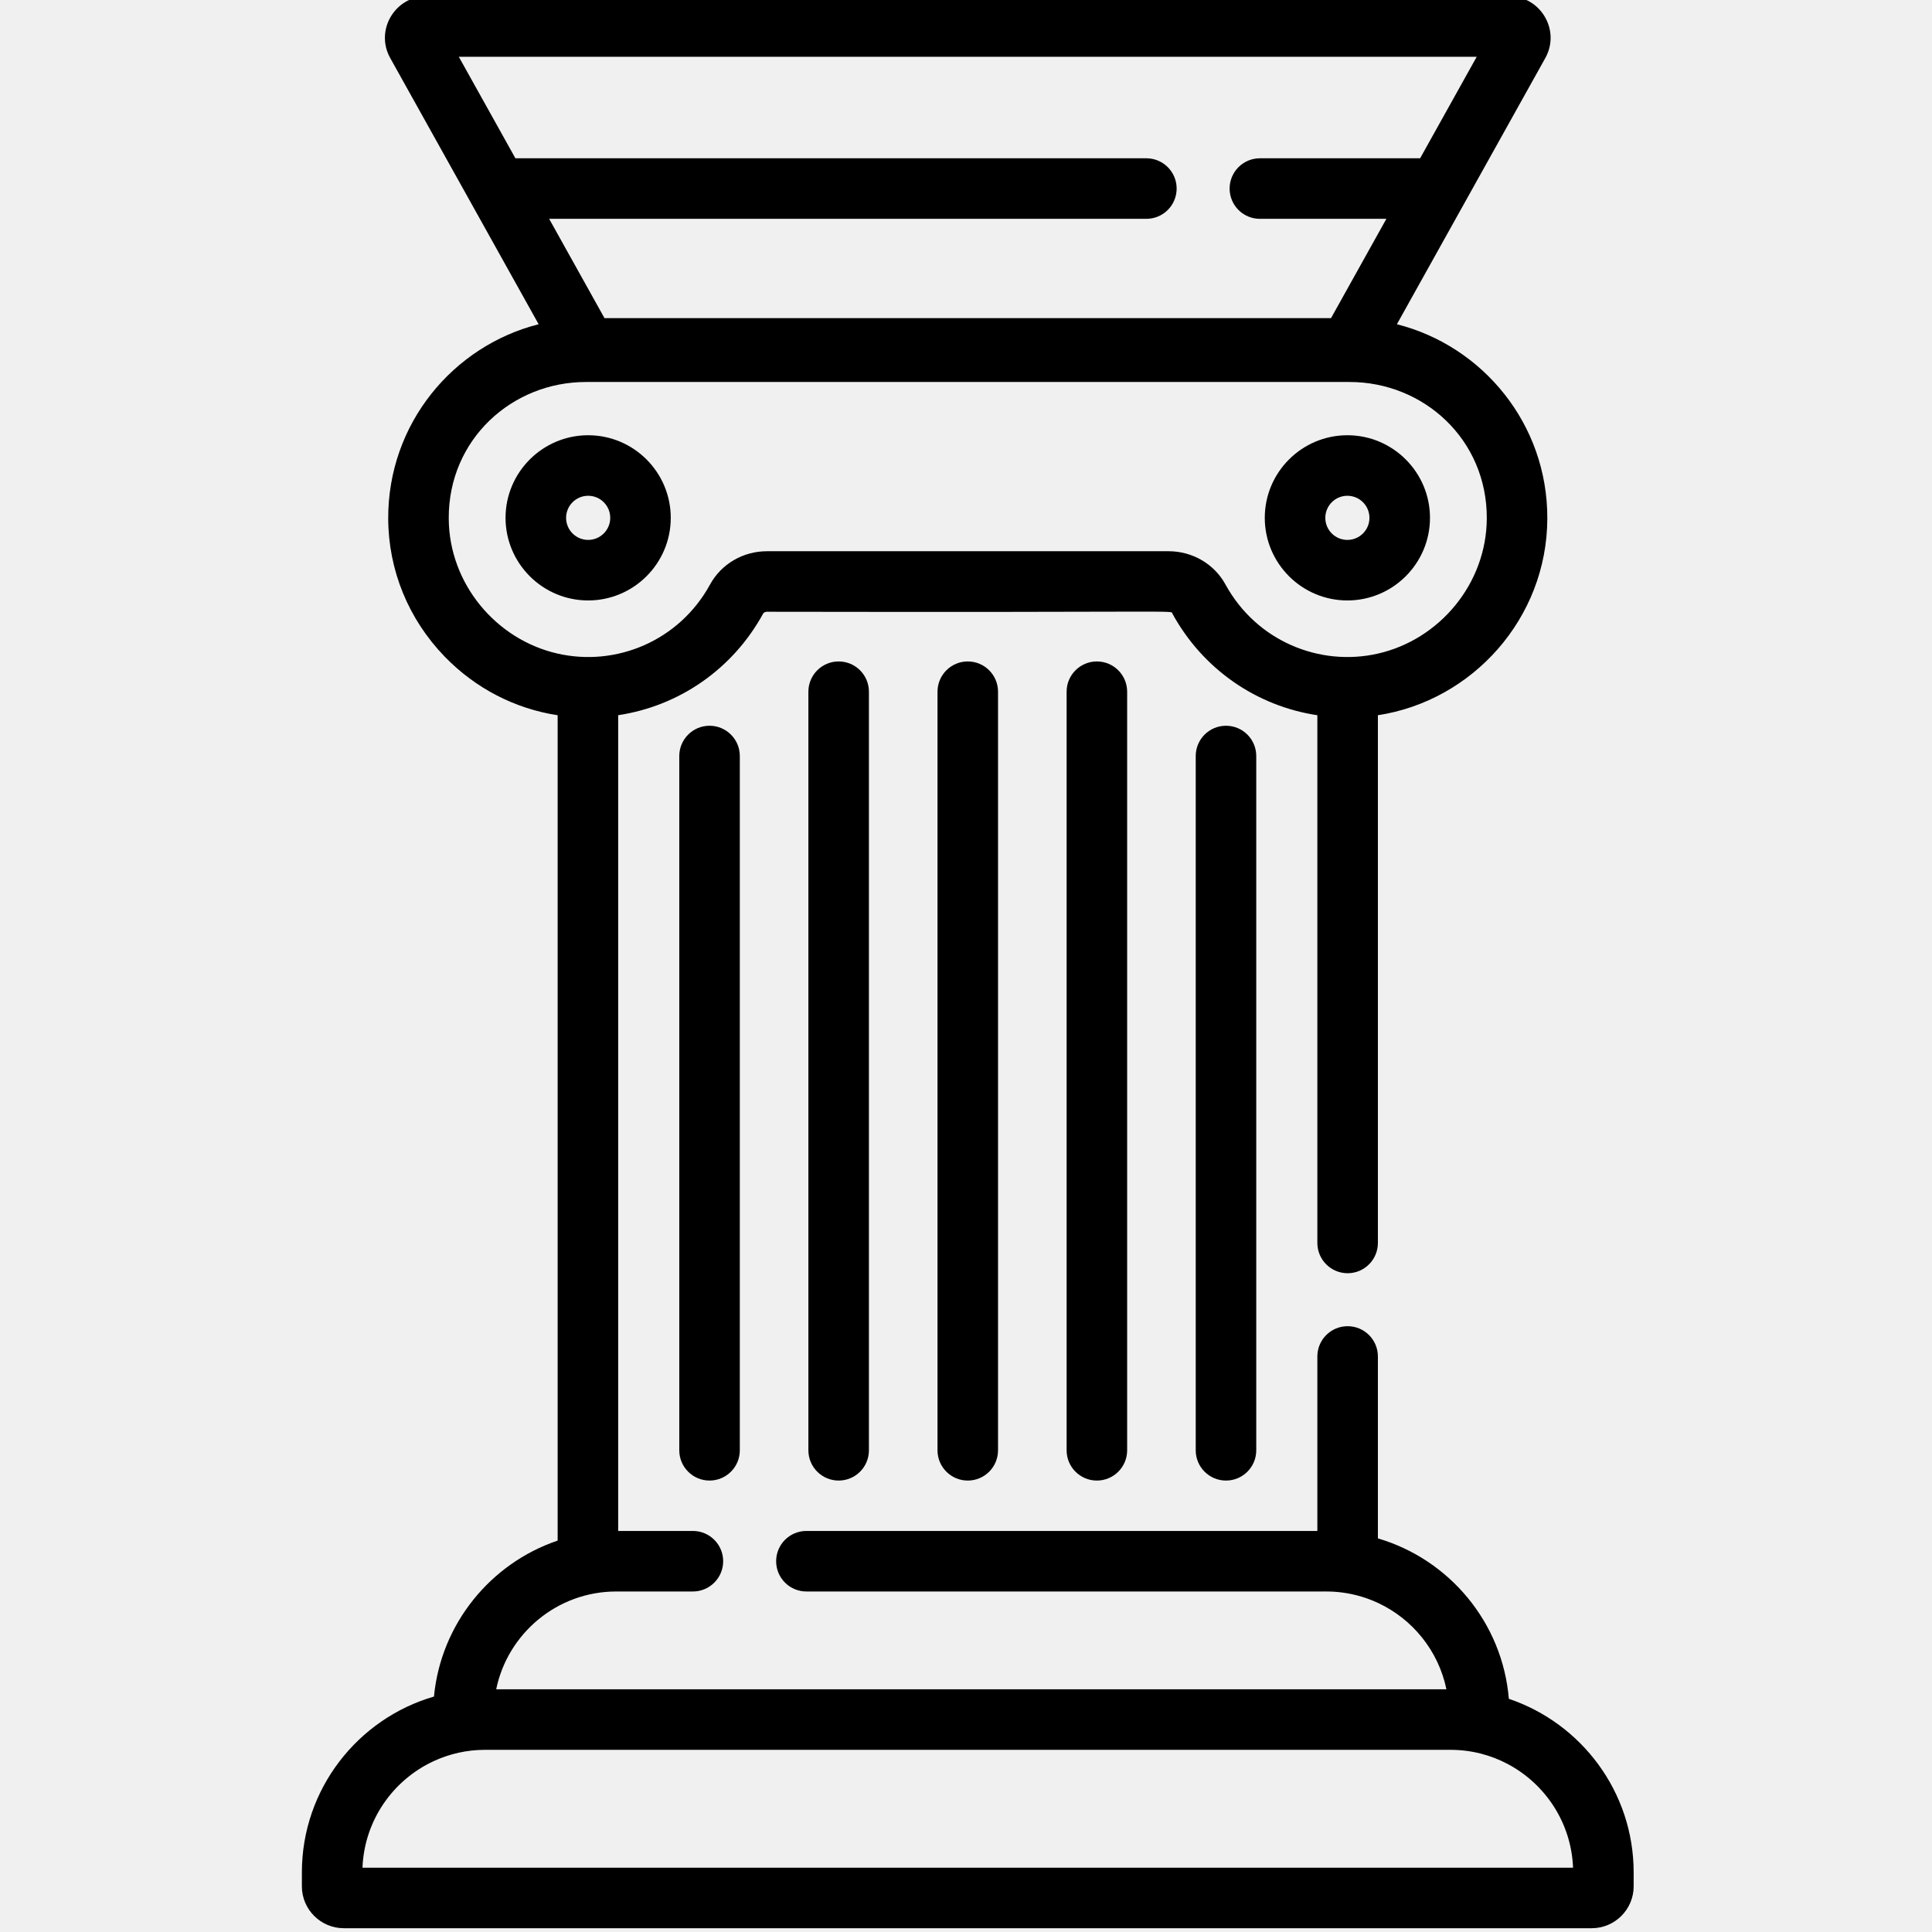
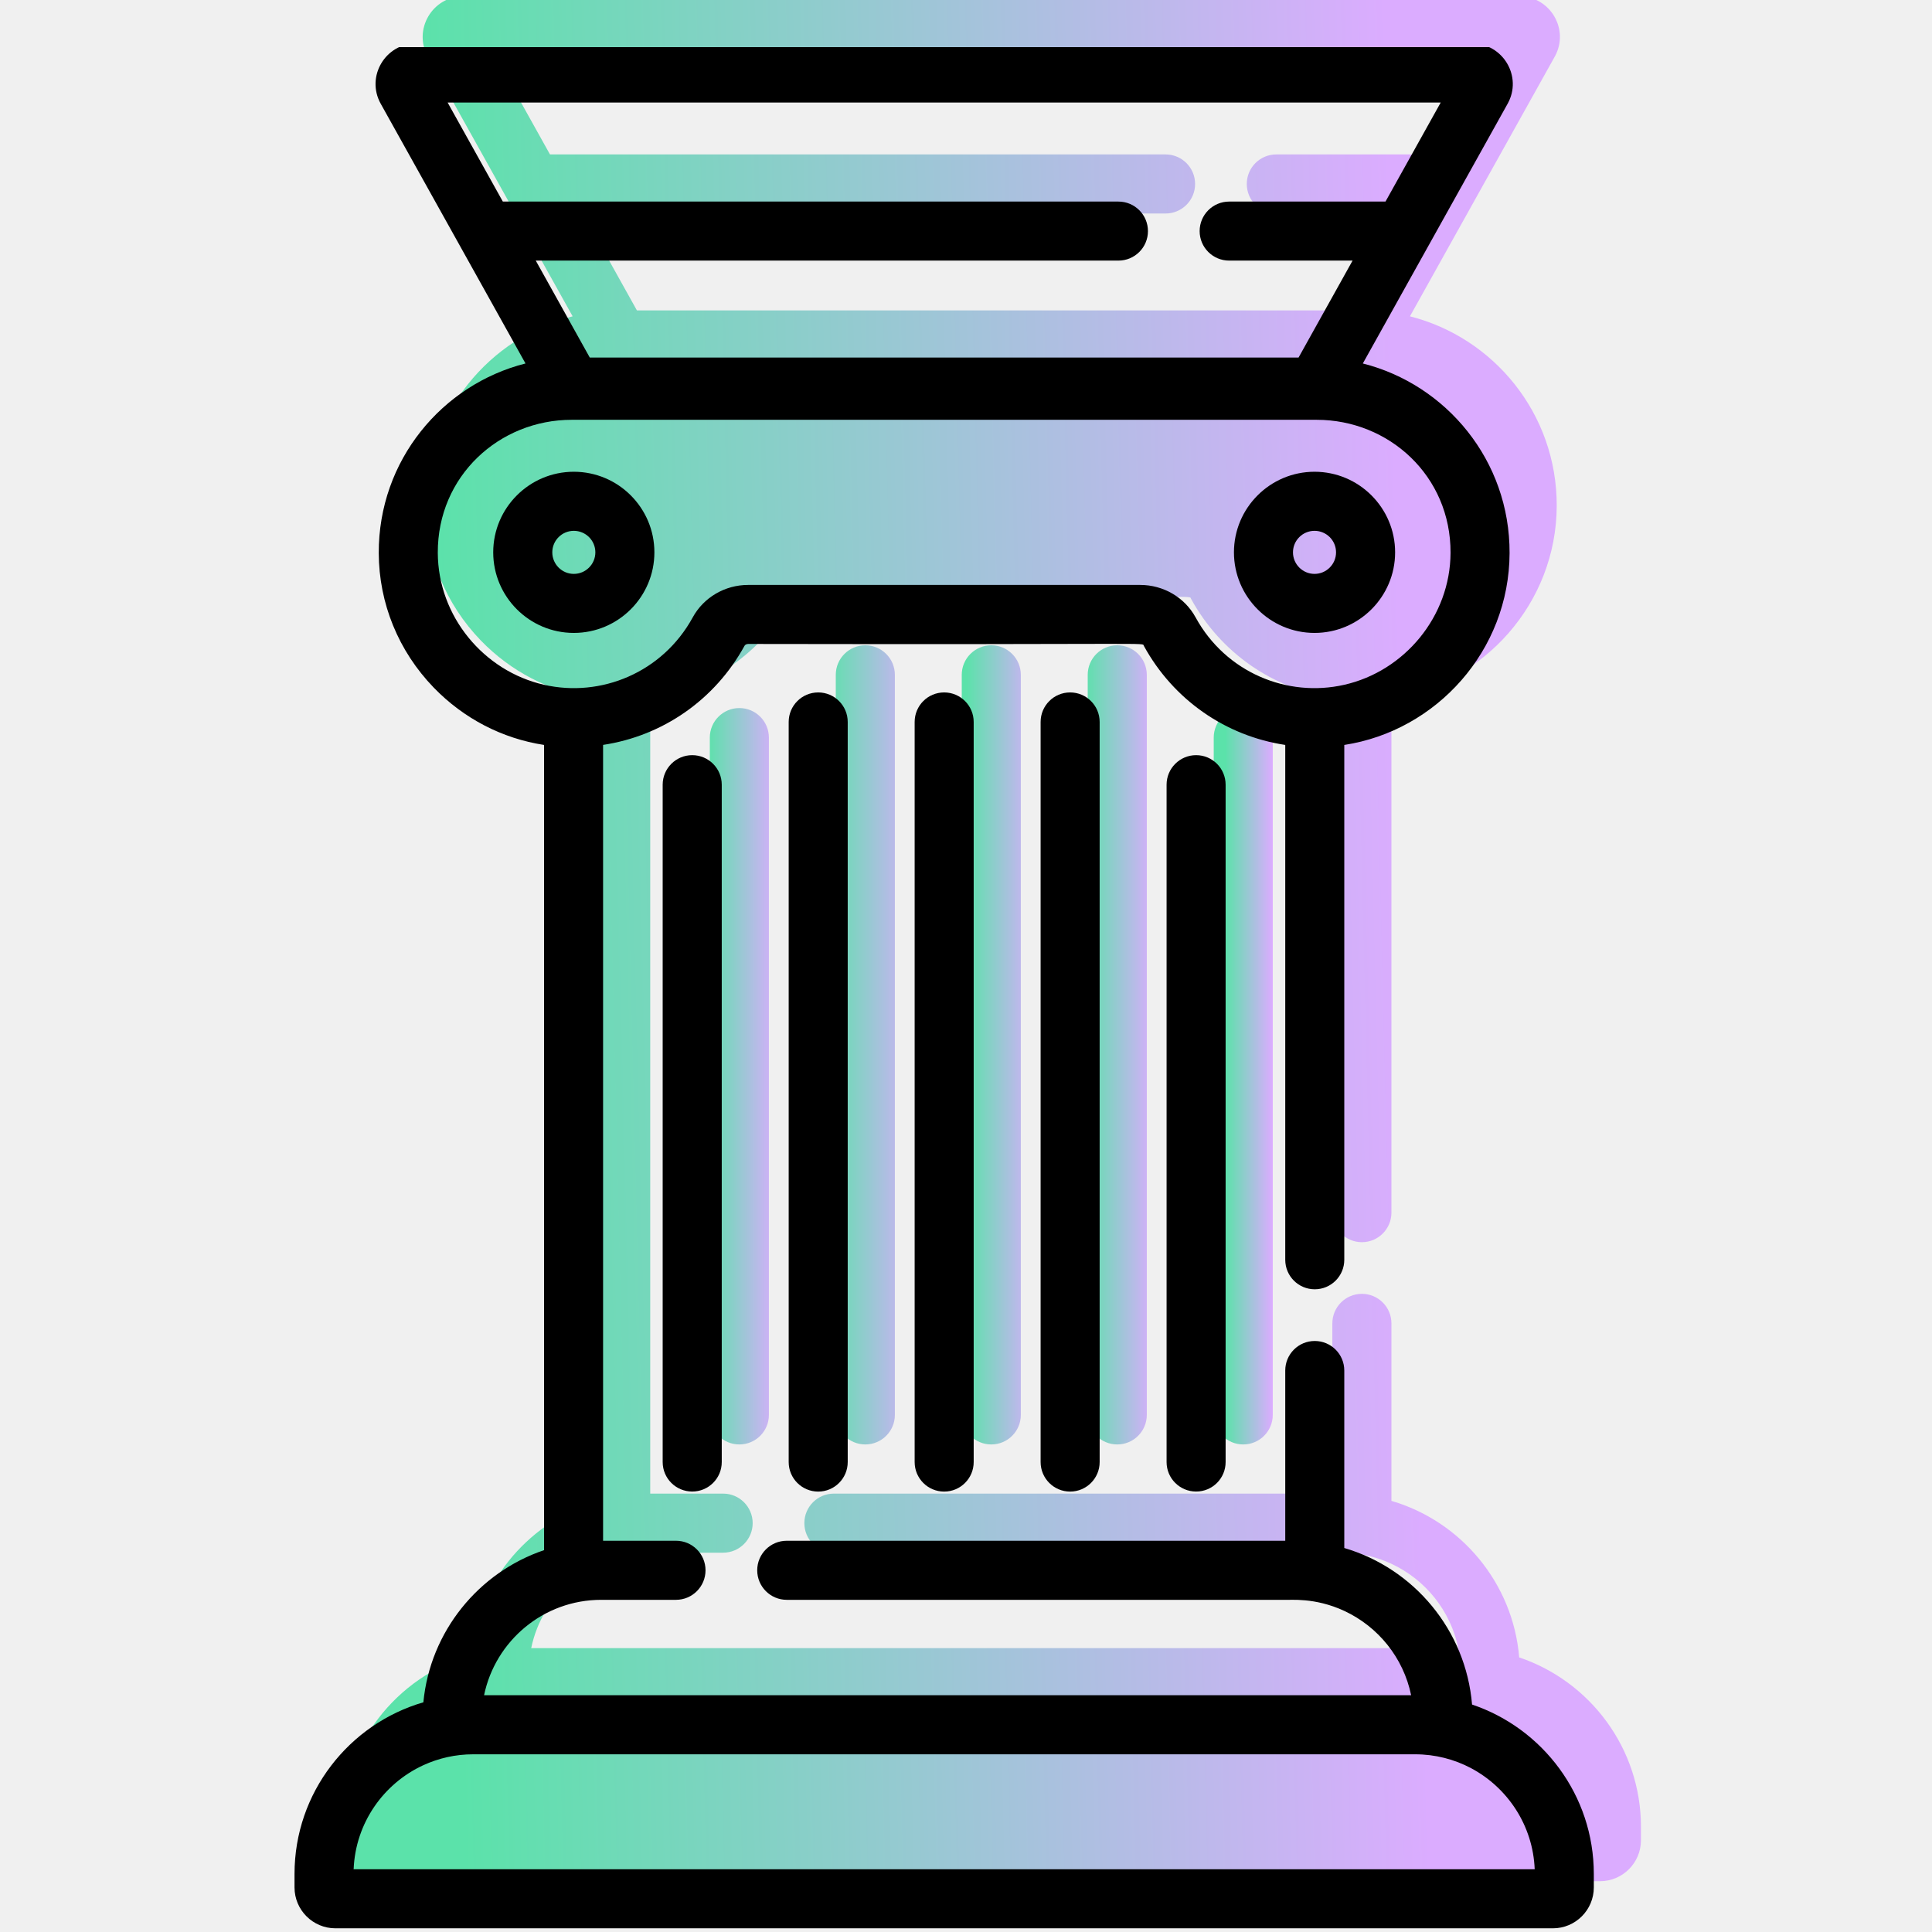
- <svg xmlns="http://www.w3.org/2000/svg" height="511pt" viewBox="-79 1 511 512" width="511pt">
-   <path d="m98.258 138.234c0-12.07-9.816-21.891-21.891-21.891-12.07 0-21.891 9.82-21.891 21.891s9.82 21.891 21.891 21.891c12.074 0 21.891-9.82 21.891-21.891zm-27.738 0c0-3.227 2.625-5.848 5.848-5.848 3.227 0 5.852 2.621 5.852 5.848s-2.625 5.848-5.852 5.848c-3.223 0-5.848-2.621-5.848-5.848zm0 0" />
-   <path d="m277.57 160.125c12.07 0 21.891-9.82 21.891-21.891s-9.82-21.891-21.891-21.891c-12.07 0-21.891 9.82-21.891 21.891s9.82 21.891 21.891 21.891zm0-27.738c3.223 0 5.848 2.621 5.848 5.848s-2.625 5.848-5.848 5.848c-3.227 0-5.848-2.621-5.848-5.848s2.621-5.848 5.848-5.848zm0 0" />
-   <path d="m320.359 451.207c-1.676-20.223-15.812-36.977-34.703-42.52v-48.211c0-4.43-3.59-8.02-8.02-8.02-4.434 0-8.023 3.59-8.023 8.02v46.242h-135.406c-4.434 0-8.023 3.59-8.023 8.023 0 4.43 3.59 8.02 8.023 8.02h135.406c1.27.117 7.984-.73 16.043 3.02 9.195 4.27 16.062 12.723 18.16 22.902h-251.82c3.035-14.766 16.141-25.922 31.824-25.922h20.305c4.422 0 8.023-3.59 8.023-8.02 0-4.434-3.602-8.023-8.023-8.023h-19.801v-216.184c16.16-2.434 30.359-12.203 38.422-26.93.148-.281.559-.48.992-.48 112.555.207 106.957-.449 107.453.48 8.062 14.727 22.262 24.504 38.422 26.941v139.852c0 4.422 3.59 8.02 8.023 8.02 4.43 0 8.02-3.598 8.02-8.02v-139.852c25.008-3.824 44.805-25.605 44.902-52.109.086-25.188-17.254-45.797-39.867-51.508l39.332-70.547c4.105-7.359-1.262-16.383-9.613-16.383h-286.883c-8.359 0-13.715 9.031-9.613 16.383l39.332 70.547c-22.594 5.707-39.953 26.301-39.867 51.508.051 13.656 5.355 26.633 14.941 36.547 8.152 8.422 18.621 13.828 29.961 15.562v218.73c-17.75 6.004-30.934 22.047-32.777 41.328-20.195 5.867-35.004 24.535-35.004 46.617v3.668c0 6.125 4.984 11.109 11.109 11.109h330.719c6.125 0 11.109-4.984 11.109-11.109v-3.668c0-21.367-13.875-39.547-33.078-46.016zm-263.27-408.258-15-26.906h269.758l-15 26.906h-42.465c-4.43 0-8.02 3.594-8.02 8.023 0 4.43 3.59 8.02 8.02 8.02h33.523l-14.672 26.324h-192.531l-14.672-26.324h158.273c4.43 0 8.02-3.59 8.02-8.02 0-4.43-3.59-8.023-8.02-8.023zm-17.668 95.43c-.082-20.945 16.77-36.148 36.371-36.148h202.352c19.625 0 36.453 15.223 36.371 36.148-.062 17.266-12.516 32.133-28.859 35.832-15.477 3.527-32.207-3.352-40.387-18.309-2.977-5.441-8.754-8.82-15.07-8.82h-106.461c-6.316 0-12.094 3.379-15.07 8.82-8.211 15.004-24.953 21.828-40.387 18.309-16.344-3.699-28.797-18.566-28.859-35.832zm-22.859 357.578c.492-12.555 8.121-23.293 18.93-28.266 4.133-1.902 8.715-2.969 13.547-2.969h255.859c5.484 0 10.66 1.367 15.191 3.773 9.934 5.281 16.824 15.559 17.285 27.461zm0 0" />
-   <path d="m237.379 201.355v183.988c0 4.43 3.594 8.02 8.023 8.02 4.43 0 8.02-3.59 8.02-8.02v-183.988c0-4.43-3.59-8.023-8.02-8.023-4.43 0-8.023 3.594-8.023 8.023zm0 0" />
-   <path d="m203.164 184.309v201.035c0 4.43 3.59 8.02 8.02 8.02 4.43 0 8.023-3.59 8.023-8.02v-201.035c0-4.43-3.594-8.02-8.023-8.02-4.43 0-8.02 3.59-8.02 8.02zm0 0" />
-   <path d="m168.949 184.309v201.035c0 4.43 3.59 8.02 8.02 8.02s8.02-3.59 8.02-8.02v-201.035c0-4.43-3.59-8.02-8.02-8.02s-8.02 3.59-8.02 8.02zm0 0" />
-   <path d="m134.73 184.309v201.035c0 4.43 3.594 8.02 8.023 8.02 4.43 0 8.02-3.59 8.02-8.02v-201.035c0-4.43-3.59-8.02-8.02-8.02-4.43 0-8.023 3.59-8.023 8.02zm0 0" />
-   <path d="m100.516 201.355v183.988c0 4.43 3.59 8.02 8.02 8.02 4.43 0 8.023-3.59 8.023-8.02v-183.988c0-4.43-3.594-8.023-8.023-8.023-4.43 0-8.02 3.594-8.02 8.023zm0 0" />
+ <svg xmlns="http://www.w3.org/2000/svg" width="45" height="45" viewBox="0 0 45 45" fill="none">
+   <g clip-path="url(#clip0)">
+     <path d="M16.34 11.767C16.34 10.732 15.498 9.89 14.463 9.89C13.428 9.89 12.586 10.732 12.586 11.767C12.586 12.802 13.428 13.645 14.463 13.645C15.498 13.645 16.34 12.802 16.34 11.767ZM13.962 11.767C13.962 11.491 14.187 11.266 14.463 11.266C14.74 11.266 14.965 11.491 14.965 11.767C14.965 12.044 14.74 12.269 14.463 12.269C14.187 12.269 13.962 12.044 13.962 11.767Z" fill="black" />
+     <path d="M31.715 13.645C32.75 13.645 33.593 12.802 33.593 11.767C33.593 10.732 32.75 9.89 31.715 9.89C30.68 9.89 29.838 10.732 29.838 11.767C29.838 12.802 30.68 13.645 31.715 13.645ZM31.715 11.266C31.992 11.266 32.217 11.491 32.217 11.767C32.217 12.044 31.992 12.269 31.715 12.269C31.439 12.269 31.214 12.044 31.214 11.767C31.214 11.491 31.439 11.266 31.715 11.266Z" fill="black" />
+     <path d="M35.385 38.604C35.241 36.87 34.029 35.433 32.409 34.958V30.824C32.409 30.444 32.101 30.136 31.721 30.136C31.341 30.136 31.033 30.444 31.033 30.824V34.789H19.422C19.042 34.789 18.735 35.097 18.735 35.477C18.735 35.857 19.042 36.165 19.422 36.165H31.033C31.142 36.175 31.718 36.102 32.409 36.424C33.197 36.79 33.786 37.515 33.966 38.388H12.373C12.633 37.121 13.757 36.165 15.102 36.165H16.843C17.222 36.165 17.531 35.857 17.531 35.477C17.531 35.097 17.222 34.789 16.843 34.789H15.145V16.252C16.531 16.043 17.748 15.206 18.44 13.943C18.453 13.919 18.488 13.902 18.525 13.902C28.176 13.919 27.696 13.863 27.739 13.943C28.43 15.206 29.648 16.044 31.033 16.253V28.245C31.033 28.624 31.341 28.933 31.721 28.933C32.101 28.933 32.409 28.624 32.409 28.245V16.253C34.553 15.925 36.251 14.057 36.259 11.785C36.266 9.625 34.78 7.858 32.84 7.368L36.213 1.319C36.565 0.688 36.105 -0.086 35.389 -0.086H10.79C10.073 -0.086 9.614 0.689 9.965 1.319L13.338 7.368C11.4 7.858 9.912 9.623 9.919 11.785C9.924 12.956 10.379 14.069 11.2 14.919C11.899 15.641 12.797 16.104 13.77 16.253V35.009C12.248 35.523 11.117 36.899 10.959 38.552C9.227 39.056 7.958 40.656 7.958 42.55V42.864C7.958 43.389 8.385 43.817 8.91 43.817H37.268C37.793 43.817 38.221 43.389 38.221 42.864V42.55C38.221 40.718 37.031 39.159 35.385 38.604ZM12.81 3.597L11.524 1.29H34.655L33.368 3.597H29.727C29.347 3.597 29.04 3.905 29.04 4.285C29.04 4.665 29.347 4.973 29.727 4.973H32.602L31.344 7.23H14.835L13.577 4.973H27.148C27.528 4.973 27.836 4.665 27.836 4.285C27.836 3.905 27.528 3.597 27.148 3.597H12.81Z" fill="url(#paint0_linear)" />
+     <path d="M28.27 17.18V32.956C28.27 33.336 28.578 33.644 28.957 33.644C29.337 33.644 29.645 33.336 29.645 32.956V17.18C29.645 16.8 29.337 16.492 28.957 16.492C28.578 16.492 28.27 16.8 28.27 17.18Z" fill="url(#paint1_linear)" />
+     <path d="M25.335 15.718V32.956C25.335 33.336 25.643 33.644 26.023 33.644C26.403 33.644 26.711 33.336 26.711 32.956V15.718C26.711 15.338 26.403 15.03 26.023 15.03C25.643 15.03 25.335 15.338 25.335 15.718Z" fill="url(#paint2_linear)" />
+     <path d="M22.401 15.718V32.956C22.401 33.336 22.709 33.644 23.089 33.644C23.469 33.644 23.777 33.336 23.777 32.956V15.718C23.777 15.338 23.469 15.03 23.089 15.03C22.709 15.03 22.401 15.338 22.401 15.718Z" fill="url(#paint3_linear)" />
+     <path d="M19.467 15.718V32.956C19.467 33.336 19.775 33.644 20.155 33.644C20.535 33.644 20.843 33.336 20.843 32.956V15.718C20.843 15.338 20.535 15.03 20.155 15.03C19.775 15.03 19.467 15.338 19.467 15.718Z" fill="url(#paint4_linear)" />
+     <path d="M16.533 17.18V32.956C16.533 33.336 16.841 33.644 17.221 33.644C17.601 33.644 17.909 33.336 17.909 32.956V17.18C17.909 16.8 17.601 16.492 17.221 16.492C16.841 16.492 16.533 16.8 16.533 17.18Z" fill="url(#paint5_linear)" />
+   </g>
+   <g clip-path="url(#clip1)">
+     <path d="M15.242 12.865C15.242 11.83 14.401 10.988 13.365 10.988C12.33 10.988 11.488 11.83 11.488 12.865C11.488 13.9 12.33 14.742 13.365 14.742C14.401 14.742 15.242 13.9 15.242 12.865ZM12.864 12.865C12.864 12.588 13.089 12.364 13.365 12.364C13.642 12.364 13.867 12.588 13.867 12.865C13.867 13.142 13.642 13.367 13.365 13.367C13.089 13.367 12.864 13.142 12.864 12.865Z" fill="black" />
+     <path d="M30.618 14.742C31.653 14.742 32.495 13.9 32.495 12.865C32.495 11.83 31.653 10.988 30.618 10.988C29.583 10.988 28.741 11.83 28.741 12.865C28.741 13.9 29.583 14.742 30.618 14.742ZM30.618 12.364C30.894 12.364 31.119 12.588 31.119 12.865C31.119 13.142 30.894 13.367 30.618 13.367C30.341 13.367 30.116 13.142 30.116 12.865C30.116 12.588 30.341 12.364 30.618 12.364Z" fill="black" />
+     <path d="M34.287 39.702C34.143 37.968 32.931 36.531 31.311 36.056V31.922C31.311 31.542 31.003 31.234 30.623 31.234C30.243 31.234 29.936 31.542 29.936 31.922V35.887H18.325C17.945 35.887 17.637 36.195 17.637 36.575C17.637 36.955 17.945 37.263 18.325 37.263H29.936C30.044 37.273 30.62 37.2 31.311 37.521C32.1 37.888 32.688 38.612 32.868 39.485H11.275C11.536 38.219 12.659 37.263 14.004 37.263H15.745C16.125 37.263 16.433 36.955 16.433 36.575C16.433 36.195 16.125 35.887 15.745 35.887H14.047V17.35C15.433 17.141 16.651 16.303 17.342 15.041C17.355 15.017 17.39 14.999 17.427 14.999C27.078 15.017 26.598 14.961 26.641 15.041C27.332 16.303 28.55 17.142 29.936 17.351V29.343C29.936 29.722 30.243 30.03 30.623 30.03C31.003 30.03 31.311 29.722 31.311 29.343V17.351C33.456 17.023 35.153 15.155 35.161 12.883C35.169 10.723 33.682 8.956 31.743 8.466L35.115 2.417C35.468 1.786 35.007 1.012 34.291 1.012H9.692C8.975 1.012 8.516 1.786 8.868 2.417L12.24 8.466C10.303 8.955 8.814 10.721 8.822 12.883C8.826 14.053 9.281 15.166 10.103 16.016C10.802 16.738 11.7 17.202 12.672 17.351V36.106C11.15 36.621 10.019 37.997 9.861 39.65C8.13 40.153 6.86 41.754 6.86 43.647V43.962C6.86 44.487 7.287 44.914 7.812 44.914H36.171C36.696 44.914 37.123 44.487 37.123 43.962V43.647C37.123 41.815 35.933 40.256 34.287 39.702V39.702ZM11.712 4.695L10.426 2.388H33.557L32.271 4.695H28.63C28.25 4.695 27.942 5.003 27.942 5.383C27.942 5.763 28.25 6.07 28.63 6.07H31.504L30.246 8.328H13.737L12.479 6.07H26.05C26.43 6.07 26.738 5.763 26.738 5.383C26.738 5.003 26.43 4.695 26.05 4.695H11.712ZM10.197 12.877C10.19 11.082 11.635 9.778 13.316 9.778H30.667C32.35 9.778 33.793 11.083 33.786 12.877C33.78 14.358 32.713 15.633 31.311 15.95C29.984 16.253 28.549 15.663 27.848 14.38C27.593 13.914 27.098 13.624 26.556 13.624H17.427C16.886 13.624 16.39 13.914 16.135 14.38C15.431 15.667 13.995 16.252 12.672 15.95C11.271 15.633 10.203 14.358 10.197 12.877V12.877ZM8.237 43.539C8.279 42.462 8.934 41.541 9.86 41.115C10.215 40.952 10.608 40.861 11.022 40.861H32.961C33.431 40.861 33.875 40.978 34.264 41.184C35.115 41.637 35.706 42.518 35.746 43.539H8.237Z" fill="black" />
+     <path d="M27.172 18.277V34.054C27.172 34.434 27.48 34.741 27.86 34.741C28.24 34.741 28.547 34.434 28.547 34.054V18.277C28.547 17.898 28.24 17.589 27.86 17.589C27.48 17.589 27.172 17.898 27.172 18.277Z" fill="black" />
+     <path d="M24.238 16.816V34.054C24.238 34.434 24.546 34.742 24.925 34.742C25.305 34.742 25.613 34.434 25.613 34.054V16.816C25.613 16.436 25.305 16.128 24.925 16.128C24.546 16.128 24.238 16.436 24.238 16.816Z" fill="black" />
+     <path d="M21.304 16.816V34.054C21.304 34.434 21.611 34.742 21.991 34.742C22.371 34.742 22.679 34.434 22.679 34.054V16.816C22.679 16.436 22.371 16.128 21.991 16.128C21.611 16.128 21.304 16.436 21.304 16.816Z" fill="black" />
+     <path d="M18.37 16.816V34.054C18.37 34.434 18.678 34.742 19.058 34.742C19.437 34.742 19.745 34.434 19.745 34.054V16.816C19.745 16.436 19.437 16.128 19.058 16.128C18.678 16.128 18.37 16.436 18.37 16.816Z" fill="black" />
+     <path d="M15.435 18.277V34.054C15.435 34.434 15.743 34.741 16.123 34.741C16.503 34.741 16.811 34.434 16.811 34.054V18.277C16.811 17.898 16.503 17.589 16.123 17.589C15.743 17.589 15.435 17.898 15.435 18.277Z" fill="black" />
+   </g>
+   <defs>
+     <linearGradient id="paint0_linear" x1="10.427" y1="27.439" x2="32.927" y2="26.89" gradientUnits="userSpaceOnUse">
+       <stop stop-color="#5BE2AA" />
+       <stop offset="1" stop-color="#DBACFF" />
+     </linearGradient>
+     <linearGradient id="paint1_linear" x1="28.537" y1="25.244" x2="29.634" y2="25.244" gradientUnits="userSpaceOnUse">
+       <stop stop-color="#5BE2AA" />
+       <stop offset="1" stop-color="#DBACFF" />
+     </linearGradient>
+     <linearGradient id="paint2_linear" x1="25.244" y1="23.049" x2="26.89" y2="23.049" gradientUnits="userSpaceOnUse">
+       <stop stop-color="#5BE2AA" />
+       <stop offset="1" stop-color="#DBACFF" />
+     </linearGradient>
+     <linearGradient id="paint3_linear" x1="22.5" y1="24.146" x2="24.146" y2="24.146" gradientUnits="userSpaceOnUse">
+       <stop stop-color="#5BE2AA" />
+       <stop offset="1" stop-color="#DBACFF" />
+     </linearGradient>
+     <linearGradient id="paint4_linear" x1="19.207" y1="24.146" x2="21.402" y2="24.146" gradientUnits="userSpaceOnUse">
+       <stop stop-color="#5BE2AA" />
+       <stop offset="1" stop-color="#DBACFF" />
+     </linearGradient>
+     <linearGradient id="paint5_linear" x1="16.463" y1="24.695" x2="18.11" y2="24.695" gradientUnits="userSpaceOnUse">
+       <stop stop-color="#5BE2AA" />
+       <stop offset="1" stop-color="#DBACFF" />
+     </linearGradient>
+     <clipPath id="clip0">
+       <rect width="43.902" height="43.902" fill="white" transform="translate(1.09766)" />
+     </clipPath>
+     <clipPath id="clip1">
+       <rect width="43.902" height="43.902" fill="white" transform="translate(0 1.09766)" />
+     </clipPath>
+   </defs>
</svg>
